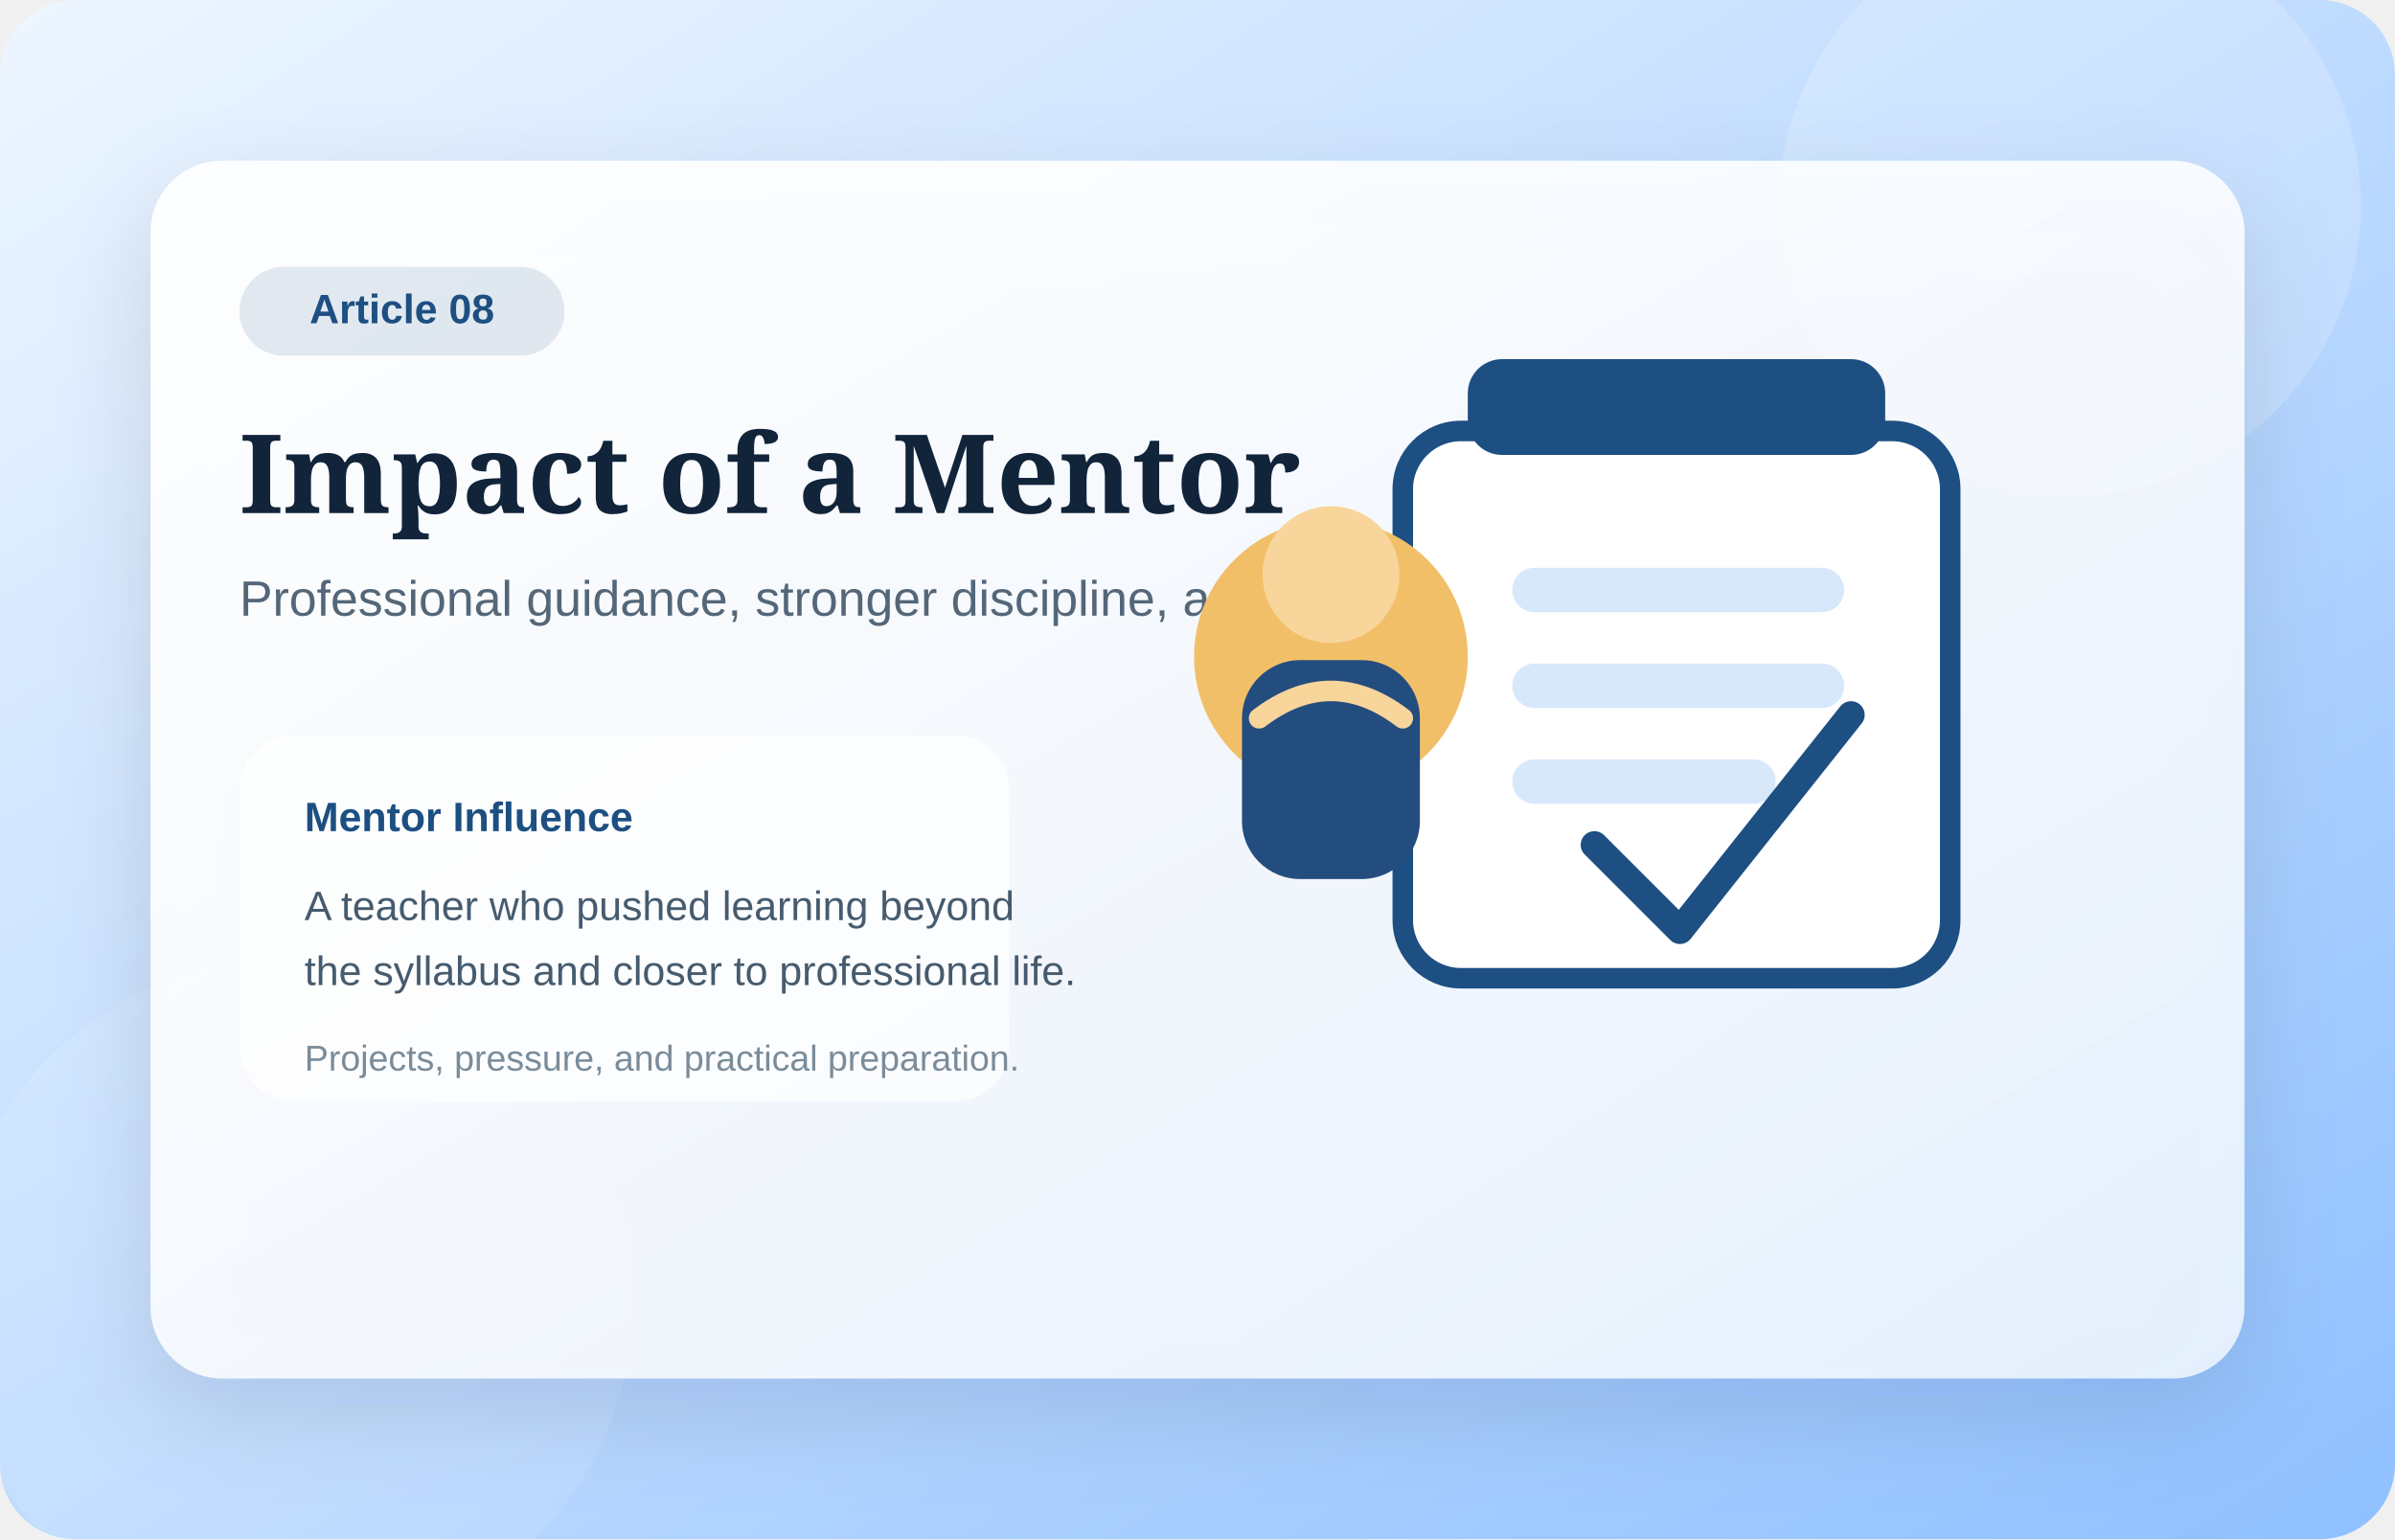
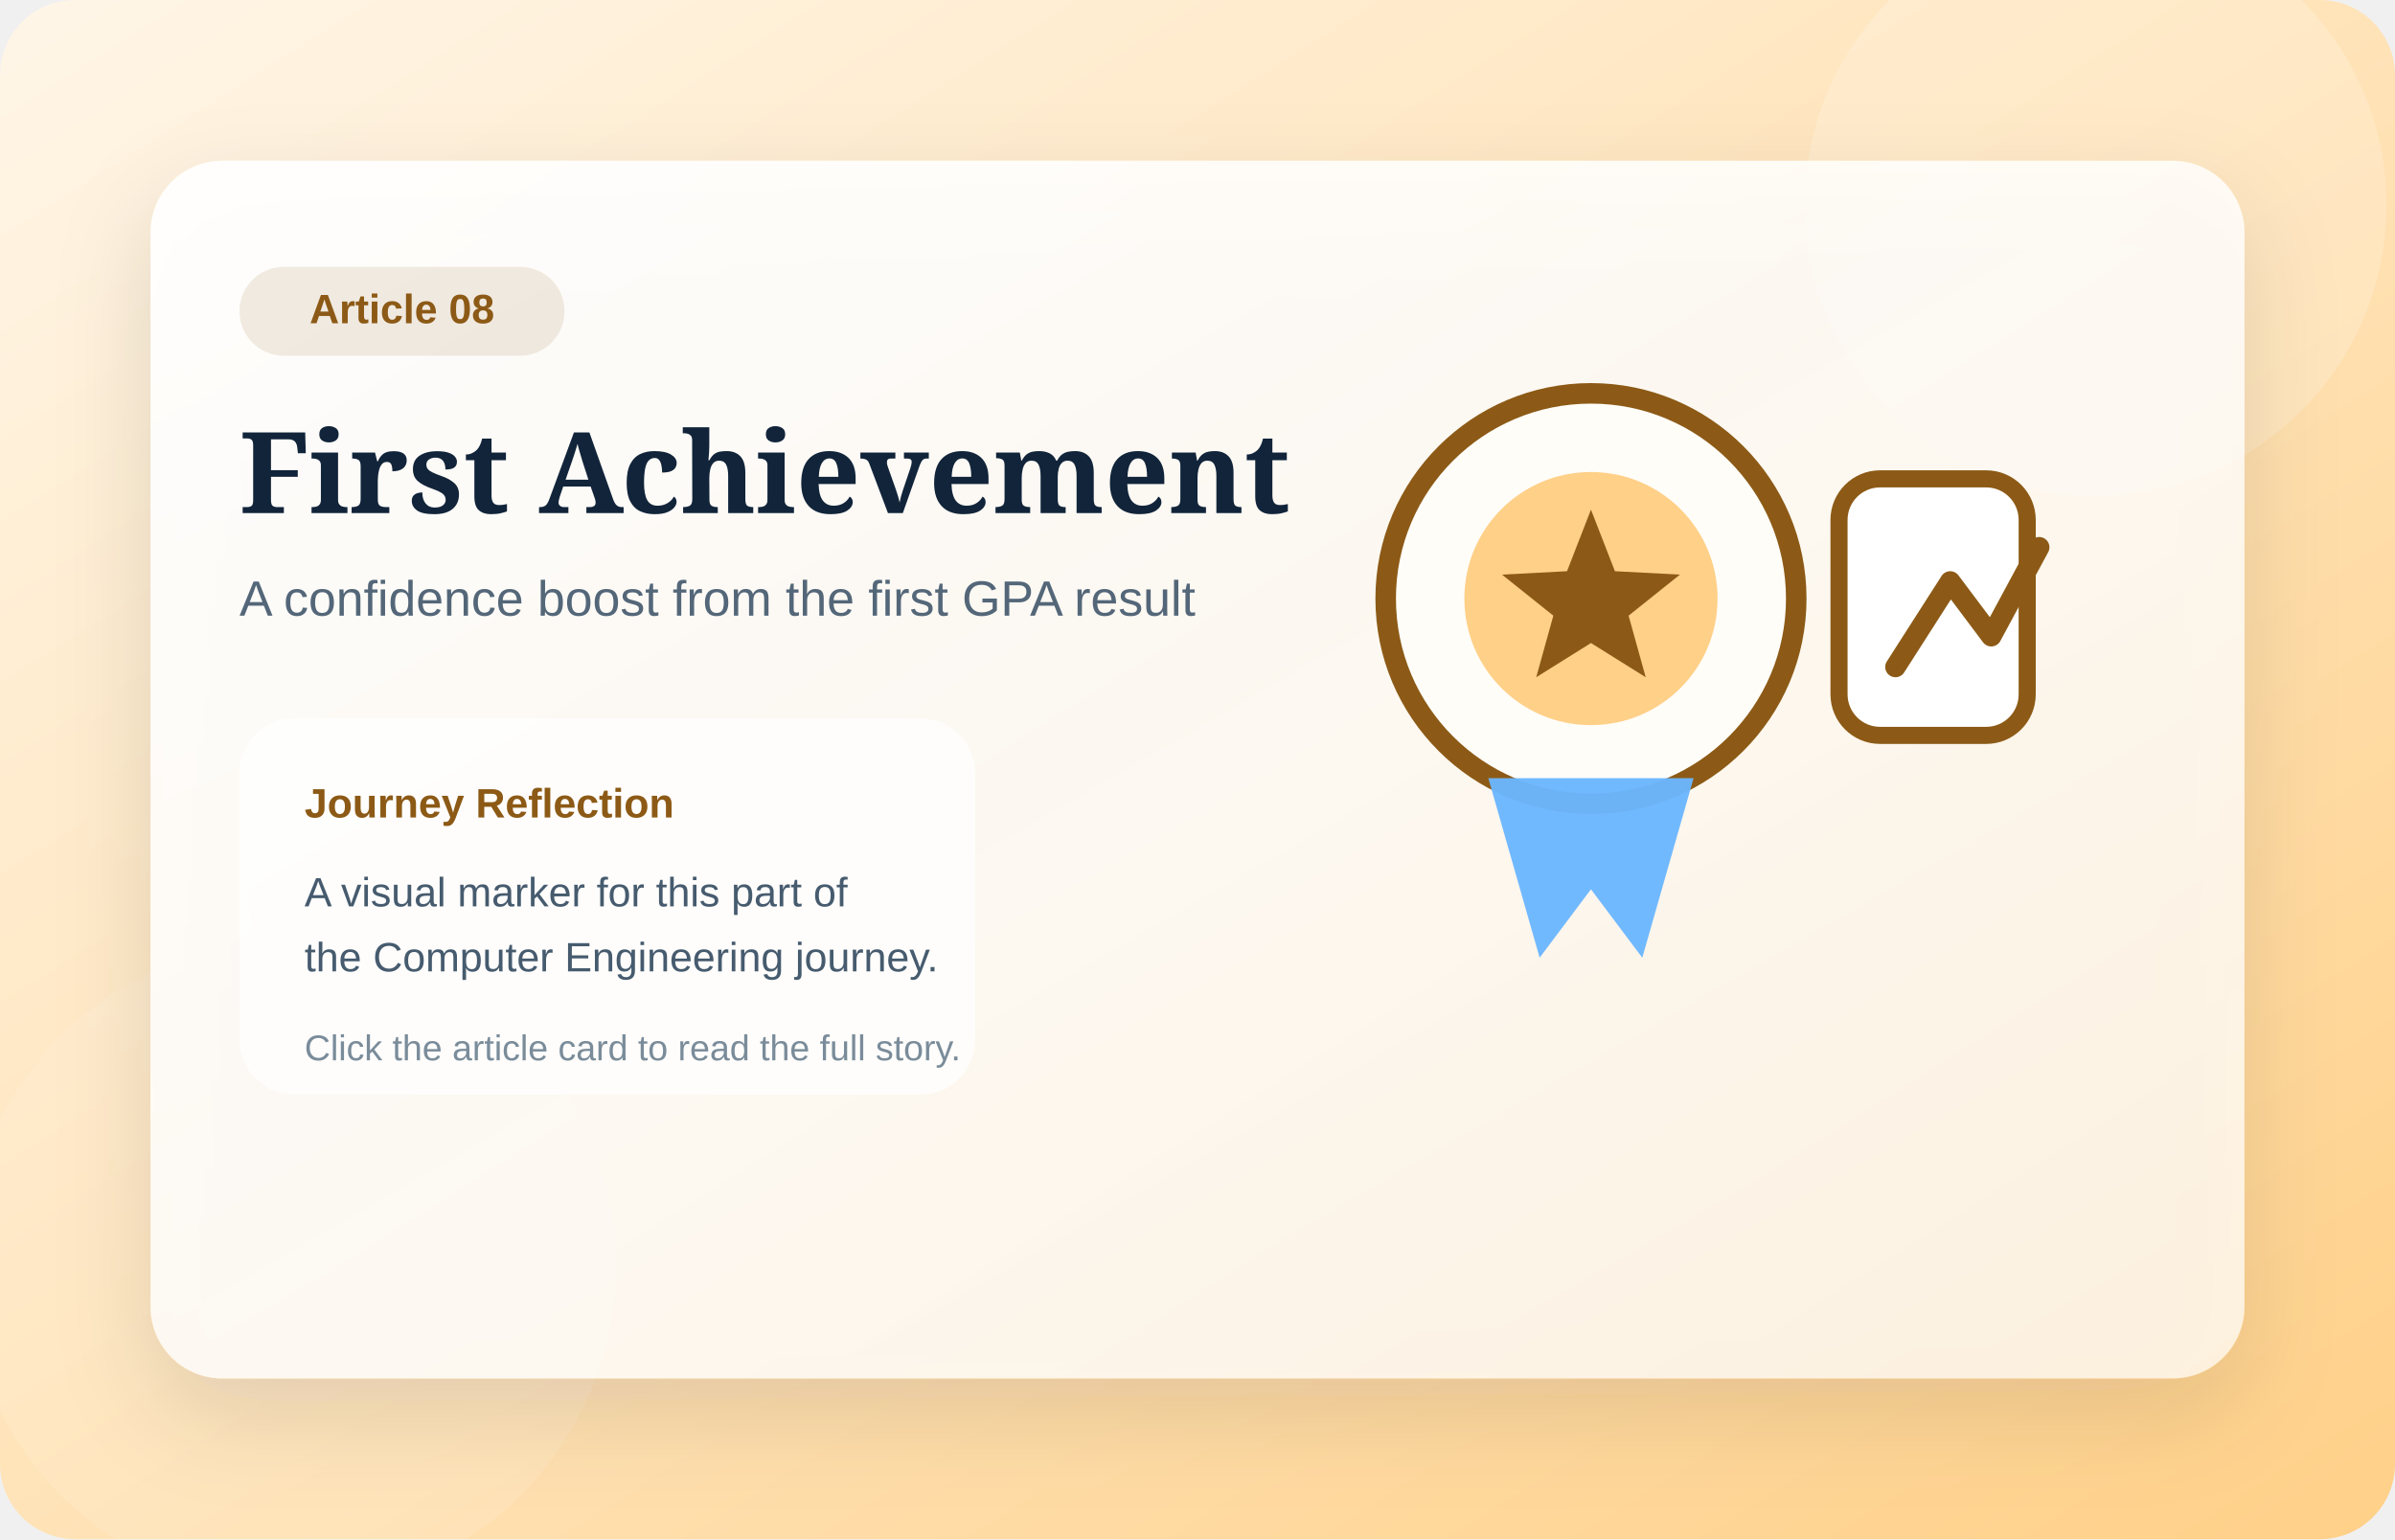
<svg xmlns="http://www.w3.org/2000/svg" viewBox="0 0 1400 900" role="img" aria-labelledby="title desc">
  <defs>
-     <linearGradient id="bg-11" x1="0" y1="0" x2="1" y2="1">
-       <stop offset="0%" stop-color="#eef6ff" />
-       <stop offset="100%" stop-color="#8fc0ff" />
+     <linearGradient id="bg-08" x1="0" y1="0" x2="1" y2="1">
+       <stop offset="0%" stop-color="#fff6e8" />
+       <stop offset="100%" stop-color="#ffd088" />
    </linearGradient>
-     <linearGradient id="panel-11" x1="0" y1="0" x2="1" y2="1">
-       <stop offset="0%" stop-color="#ffffff" stop-opacity="0.94" />
-       <stop offset="100%" stop-color="#ffffff" stop-opacity="0.74" />
+     <linearGradient id="panel-08" x1="0" y1="0" x2="1" y2="1">
+       <stop offset="0%" stop-color="#ffffff" stop-opacity="0.92" />
+       <stop offset="100%" stop-color="#ffffff" stop-opacity="0.70" />
    </linearGradient>
-     <filter id="shadow-11" x="-20%" y="-20%" width="140%" height="140%">
+     <filter id="shadow-08" x="-20%" y="-20%" width="140%" height="140%">
      <feDropShadow dx="0" dy="22" stdDeviation="28" flood-color="#0e1a29" flood-opacity="0.14" />
    </filter>
  </defs>
-   <rect width="1400" height="900" rx="44" fill="url(#bg-11)" />
-   <circle cx="1210" cy="120" r="170" fill="#ffffff" opacity="0.18" />
-   <circle cx="170" cy="760" r="200" fill="#ffffff" opacity="0.10" />
-   <rect x="88" y="94" width="1224" height="712" rx="42" fill="url(#panel-11)" filter="url(#shadow-11)" />
-   <rect x="140" y="156" width="190" height="52" rx="26" fill="#1d4f82" opacity="0.12" />
-   <text x="235" y="189" font-family="Arial, sans-serif" font-size="24" font-weight="700" text-anchor="middle" fill="#1d4f82">Article 08</text>
-   <text x="140" y="300" font-family="Georgia, serif" font-size="64" font-weight="700" fill="#11243a">Impact of a Mentor</text>
-   <text x="140" y="360" font-family="Arial, sans-serif" font-size="29" fill="#546779">Professional guidance, stronger discipline, and real growth.</text>
-   <rect x="140" y="430" width="450" height="214" rx="32" fill="#ffffff" opacity="0.72" />
-   <text x="178" y="486" font-family="Arial, sans-serif" font-size="24" font-weight="700" fill="#1d4f82">Mentor Influence</text>
-   <text x="178" y="538" font-family="Arial, sans-serif" font-size="24" fill="#465b6e">A teacher who pushed learning beyond</text>
-   <text x="178" y="576" font-family="Arial, sans-serif" font-size="24" fill="#465b6e">the syllabus and closer to professional life.</text>
-   <text x="178" y="626" font-family="Arial, sans-serif" font-size="21" fill="#7a8c9a">Projects, pressure, and practical preparation.</text>
-   <rect x="820" y="252" width="320" height="320" rx="34" fill="#ffffff" stroke="#1d4f82" stroke-width="12" />
-   <rect x="858" y="210" width="244" height="56" rx="20" fill="#1d4f82" />
-   <rect x="884" y="332" width="194" height="26" rx="13" fill="#d8e8fb" />
-   <rect x="884" y="388" width="194" height="26" rx="13" fill="#d8e8fb" />
-   <rect x="884" y="444" width="154" height="26" rx="13" fill="#d8e8fb" />
-   <circle cx="778" cy="384" r="80" fill="#f2bf69" />
-   <circle cx="778" cy="336" r="40" fill="#f8d59b" />
-   <rect x="726" y="386" width="104" height="128" rx="34" fill="#244d7f" />
-   <path d="M736 420 Q778 388 820 420" fill="none" stroke="#f8d59b" stroke-width="12" stroke-linecap="round" />
-   <path d="M932 494 L982 544 L1082 418" fill="none" stroke="#1d4f82" stroke-width="16" stroke-linecap="round" stroke-linejoin="round" />
+   <rect width="1400" height="900" rx="44" fill="url(#bg-08)" />
+   <circle cx="1225" cy="120" r="170" fill="#ffffff" opacity="0.18" />
+   <circle cx="170" cy="740" r="190" fill="#ffffff" opacity="0.10" />
+   <rect x="88" y="94" width="1224" height="712" rx="42" fill="url(#panel-08)" filter="url(#shadow-08)" />
+   <rect x="140" y="156" width="190" height="52" rx="26" fill="#8c5a16" opacity="0.12" />
+   <text x="235" y="189" font-family="Arial, sans-serif" font-size="24" font-weight="700" text-anchor="middle" fill="#8c5a16">Article 08</text>
+   <text x="140" y="300" font-family="Georgia, serif" font-size="66" font-weight="700" fill="#11243a">First Achievement</text>
+   <text x="140" y="360" font-family="Arial, sans-serif" font-size="29" fill="#546779">A confidence boost from the first GPA result</text>
+   <rect x="140" y="420" width="430" height="220" rx="32" fill="#ffffff" opacity="0.72" />
+   <text x="178" y="478" font-family="Arial, sans-serif" font-size="24" font-weight="700" fill="#8c5a16">Journey Reflection</text>
+   <text x="178" y="530" font-family="Arial, sans-serif" font-size="24" fill="#465b6e">A visual marker for this part of</text>
+   <text x="178" y="568" font-family="Arial, sans-serif" font-size="24" fill="#465b6e">the Computer Engineering journey.</text>
+   <text x="178" y="620" font-family="Arial, sans-serif" font-size="21" fill="#7a8c9a">Click the article card to read the full story.</text>
+   <g>
+     <circle cx="930" cy="350" r="120" fill="#fffdf8" stroke="#8c5a16" stroke-width="12" />
+     <circle cx="930" cy="350" r="74" fill="#ffd088" />
+     <path d="M930 298 L944 334 L982 336 L952 360 L962 396 L930 376 L898 396 L908 360 L878 336 L916 334 Z" fill="#8c5a16" />
+     <path d="M870 455 L900 560 L930 520 L960 560 L990 455" fill="#6bb6ff" opacity="0.96" />
+     <rect x="1075" y="280" width="110" height="150" rx="24" fill="#ffffff" stroke="#8c5a16" stroke-width="10" />
+     <path d="M1108 390 L1140 340 L1164 372 L1192 320" fill="none" stroke="#8c5a16" stroke-width="12" stroke-linecap="round" stroke-linejoin="round" />
+   </g>
</svg>
